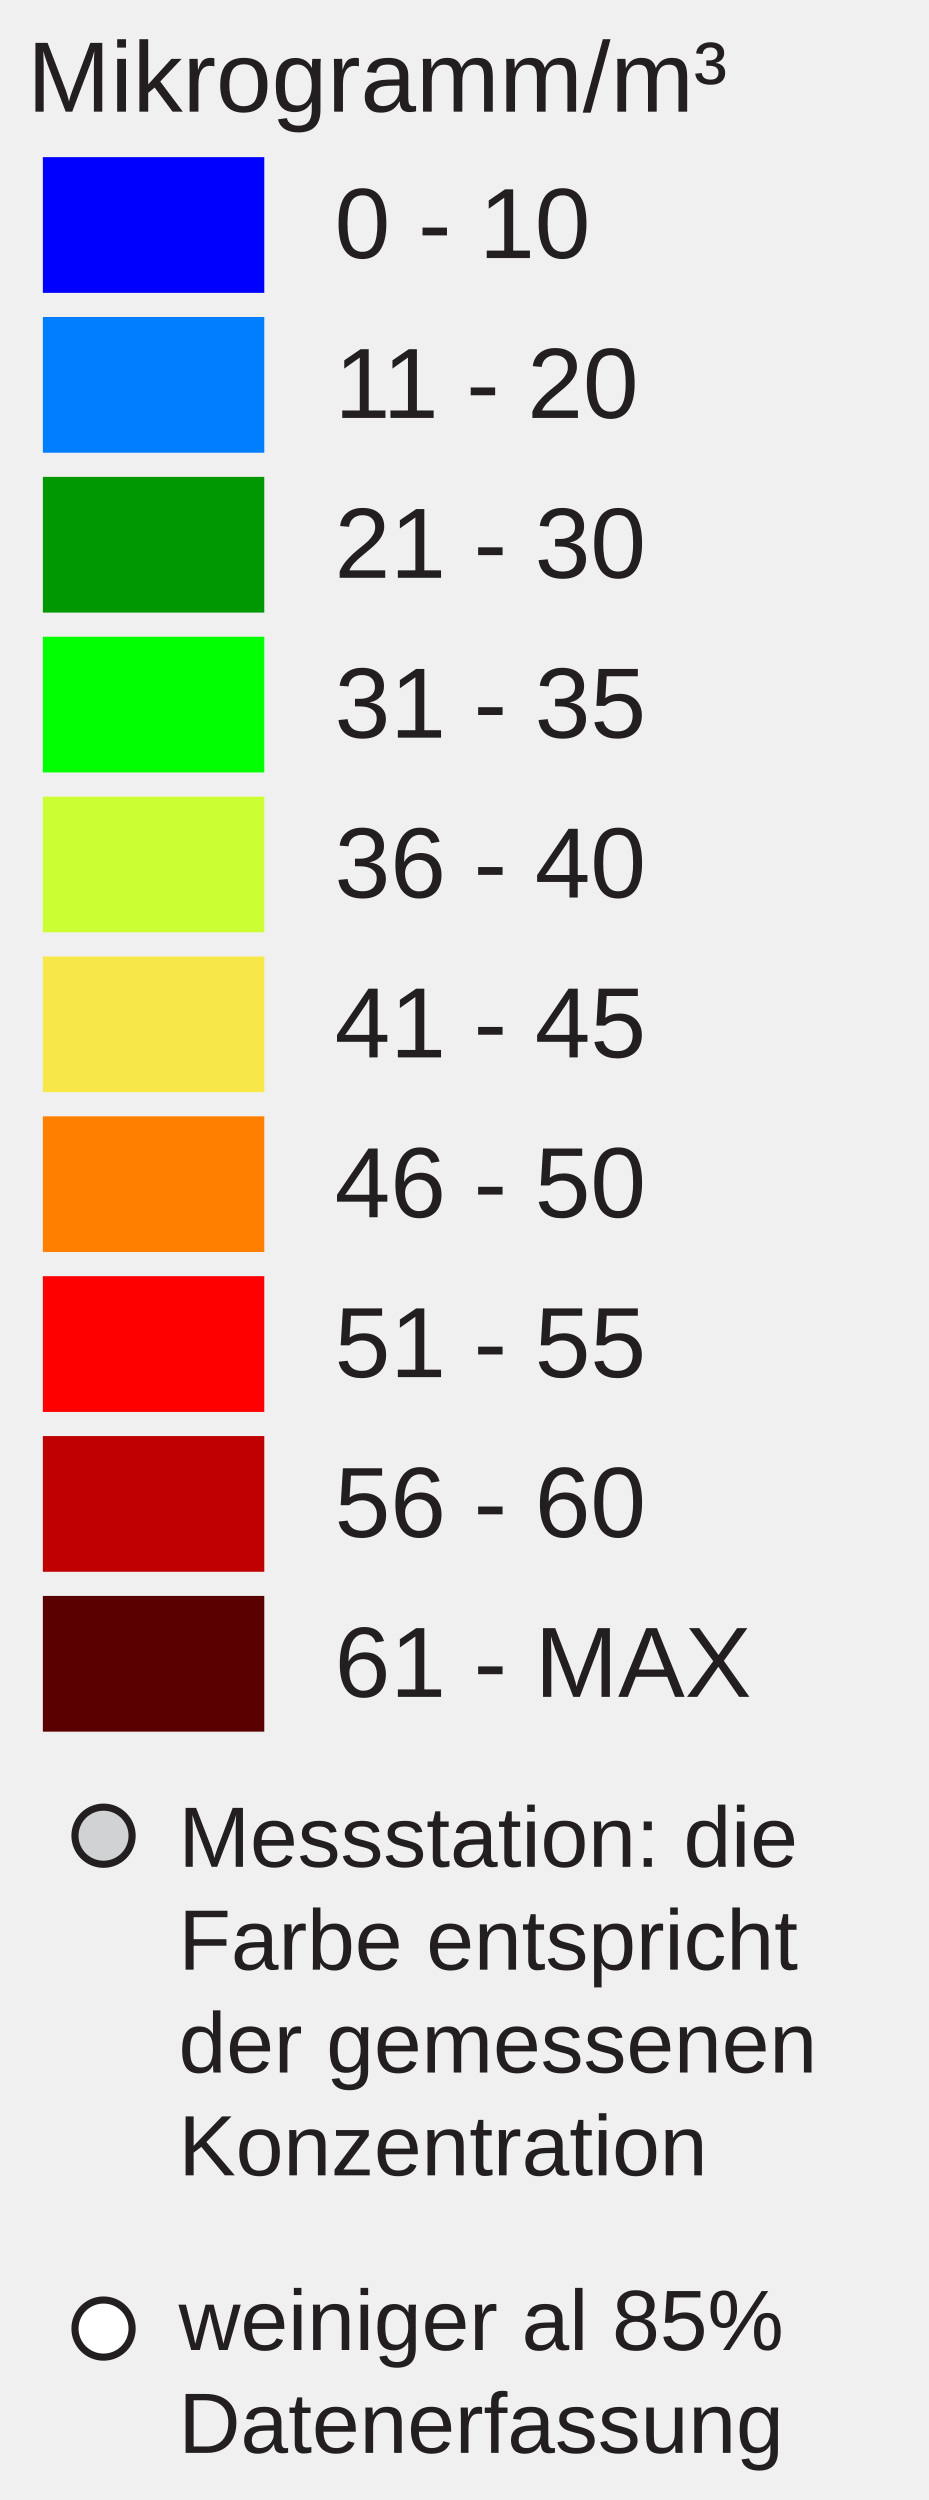
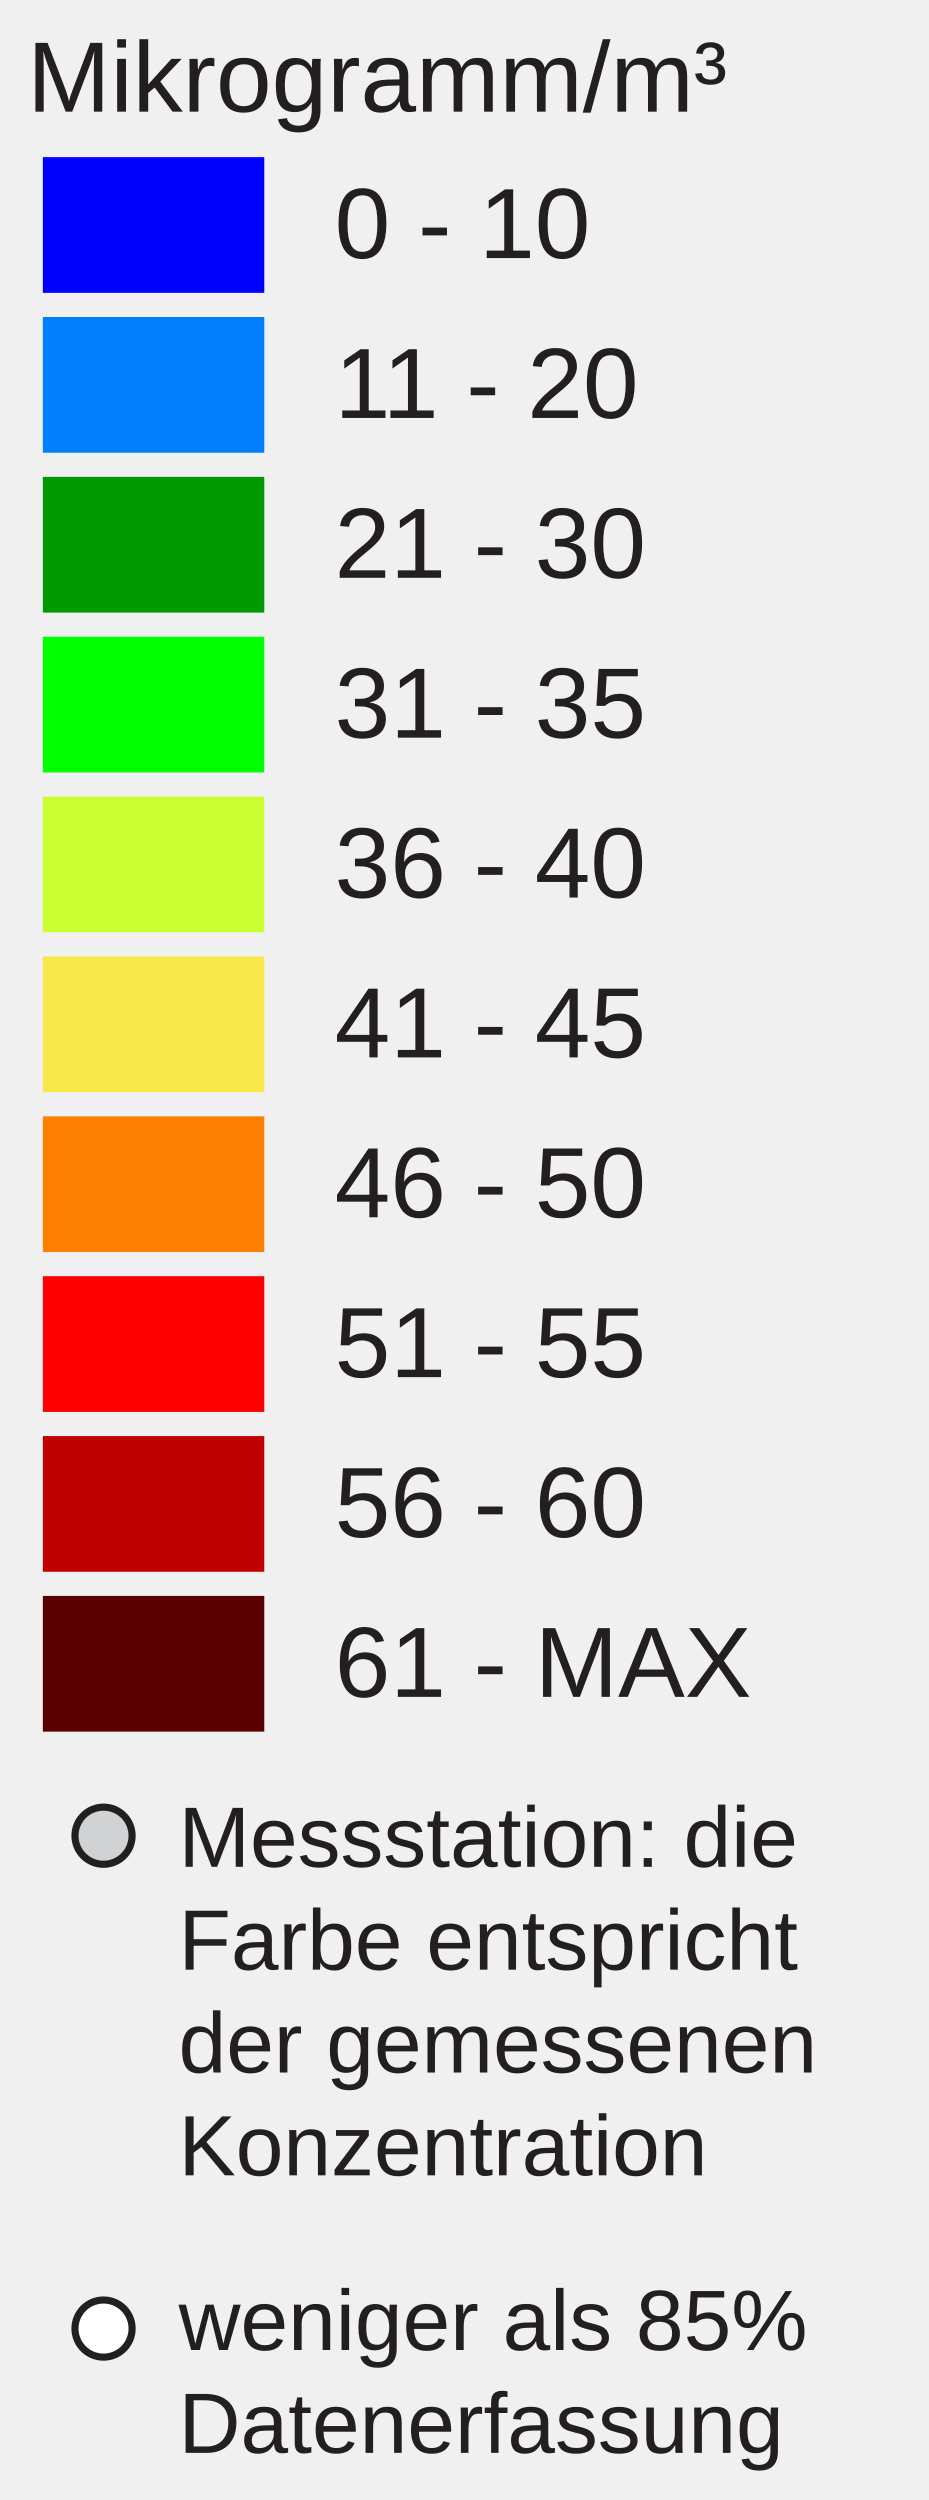
<svg xmlns="http://www.w3.org/2000/svg" version="1.1" id="Layer_1" x="0px" y="0px" width="130px" height="350px" viewBox="0 0 130 350" enable-background="new 0 0 130 350" xml:space="preserve">
  <rect x="6" y="22" fill="#0000FF" width="31" height="19" />
  <rect x="6" y="44.381" fill="#007EFD" width="31" height="19" />
  <rect x="6" y="66.762" fill="#009800" width="31" height="19" />
  <rect x="6" y="89.143" fill="#00FF00" width="31" height="19" />
  <rect x="6" y="111.524" fill="#CCFF33" width="31" height="19" />
  <rect x="6" y="133.905" fill="#F8E748" width="31" height="19" />
  <rect x="6" y="156.286" fill="#FF8000" width="31" height="19" />
  <rect x="6" y="178.668" fill="#FF0000" width="31" height="19" />
  <rect x="6" y="201.049" fill="#C00000" width="31" height="19" />
  <rect x="6" y="223.43" fill="#5A0000" width="31" height="19" />
  <text transform="matrix(1 0 0 1 46.853 36.1304)" fill="#231F20" font-family="Arial" font-size="14">0 - 10</text>
  <text transform="matrix(1 0 0 1 46.853 58.5112)" fill="#231F20" font-family="Arial" font-size="14">11 - 20</text>
  <text transform="matrix(1 0 0 1 46.853 80.8926)" fill="#231F20" font-family="Arial" font-size="14">21 - 30</text>
  <text transform="matrix(1 0 0 1 46.853 103.2734)" fill="#231F20" font-family="Arial" font-size="14">31 - 35</text>
  <text transform="matrix(1 0 0 1 46.853 125.6548)" fill="#231F20" font-family="Arial" font-size="14">36 - 40</text>
  <text transform="matrix(1 0 0 1 46.853 148.0352)" fill="#231F20" font-family="Arial" font-size="14">41 - 45</text>
  <text transform="matrix(1 0 0 1 46.853 170.417)" fill="#231F20" font-family="Arial" font-size="14">46 - 50</text>
  <text transform="matrix(1 0 0 1 46.853 192.7988)" fill="#231F20" font-family="Arial" font-size="14">51 - 55</text>
  <text transform="matrix(1 0 0 1 46.853 215.1797)" fill="#231F20" font-family="Arial" font-size="14">56 - 60</text>
  <text transform="matrix(1 0 0 1 46.853 237.5605)" fill="#231F20" font-family="Arial" font-size="14">61 - MAX</text>
  <text font-size="14" font-family="Arial" transform="translate(3.8027 15.631)" fill="#231F20">Mikrogramm/m³</text>
  <circle fill="#D0D2D3" stroke="#231F20" stroke-miterlimit="10" cx="14.495" cy="257" r="4" />
  <circle fill="#FFFFFF" stroke="#231F20" stroke-miterlimit="10" cx="14.495" cy="326" r="4" />
  <text font-size="12" font-family="Arial" transform="translate(25 261.35)" fill="#231F20">Messstation: die</text>
  <text font-size="12" font-family="Arial" transform="translate(25 275.75)" fill="#231F20">Farbe entspricht</text>
  <text font-size="12" font-family="Arial" transform="translate(25 290.15)" fill="#231F20">der gemessenen</text>
  <text font-size="12" font-family="Arial" transform="translate(25 304.55)" fill="#231F20">Konzentration</text>
-   <text font-size="12" font-family="Arial" transform="translate(25 329)" fill="#231F20">weiniger al 85%</text>
+   <text font-size="12" font-family="Arial" transform="translate(25 329)" fill="#231F20">weniger als 85%</text>
  <text font-size="12" font-family="Arial" transform="translate(25 343.4)" fill="#231F20">Datenerfassung</text>
</svg>
